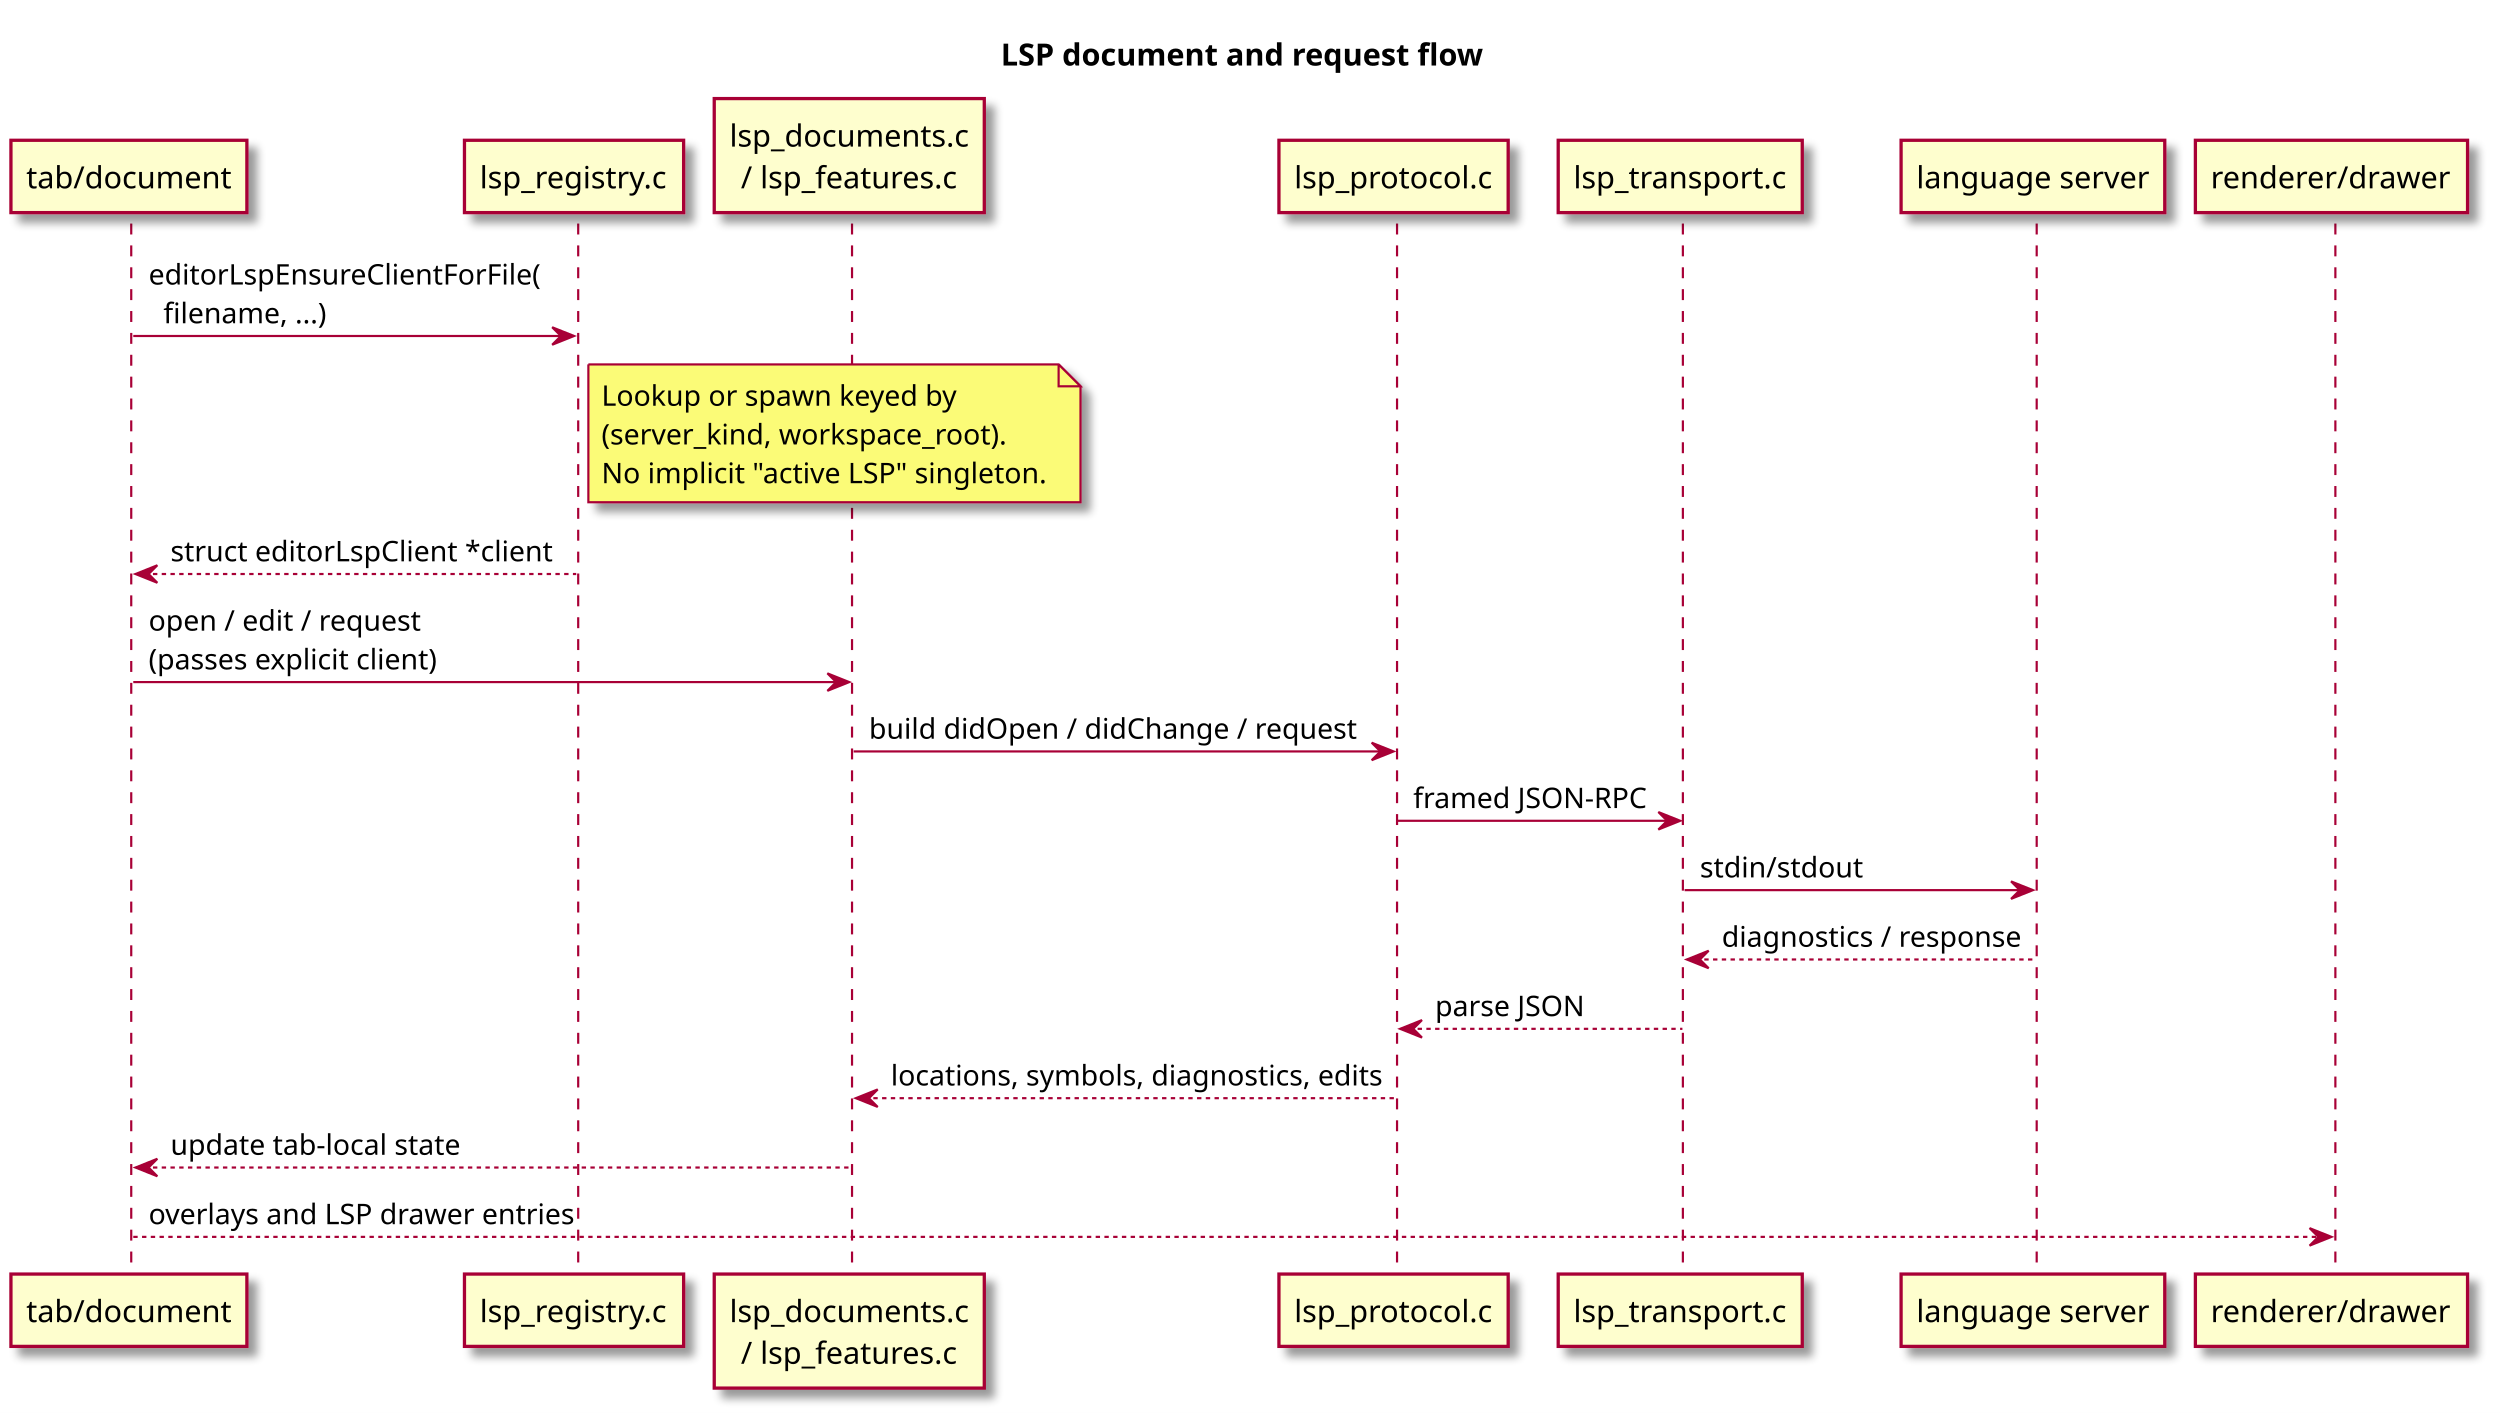
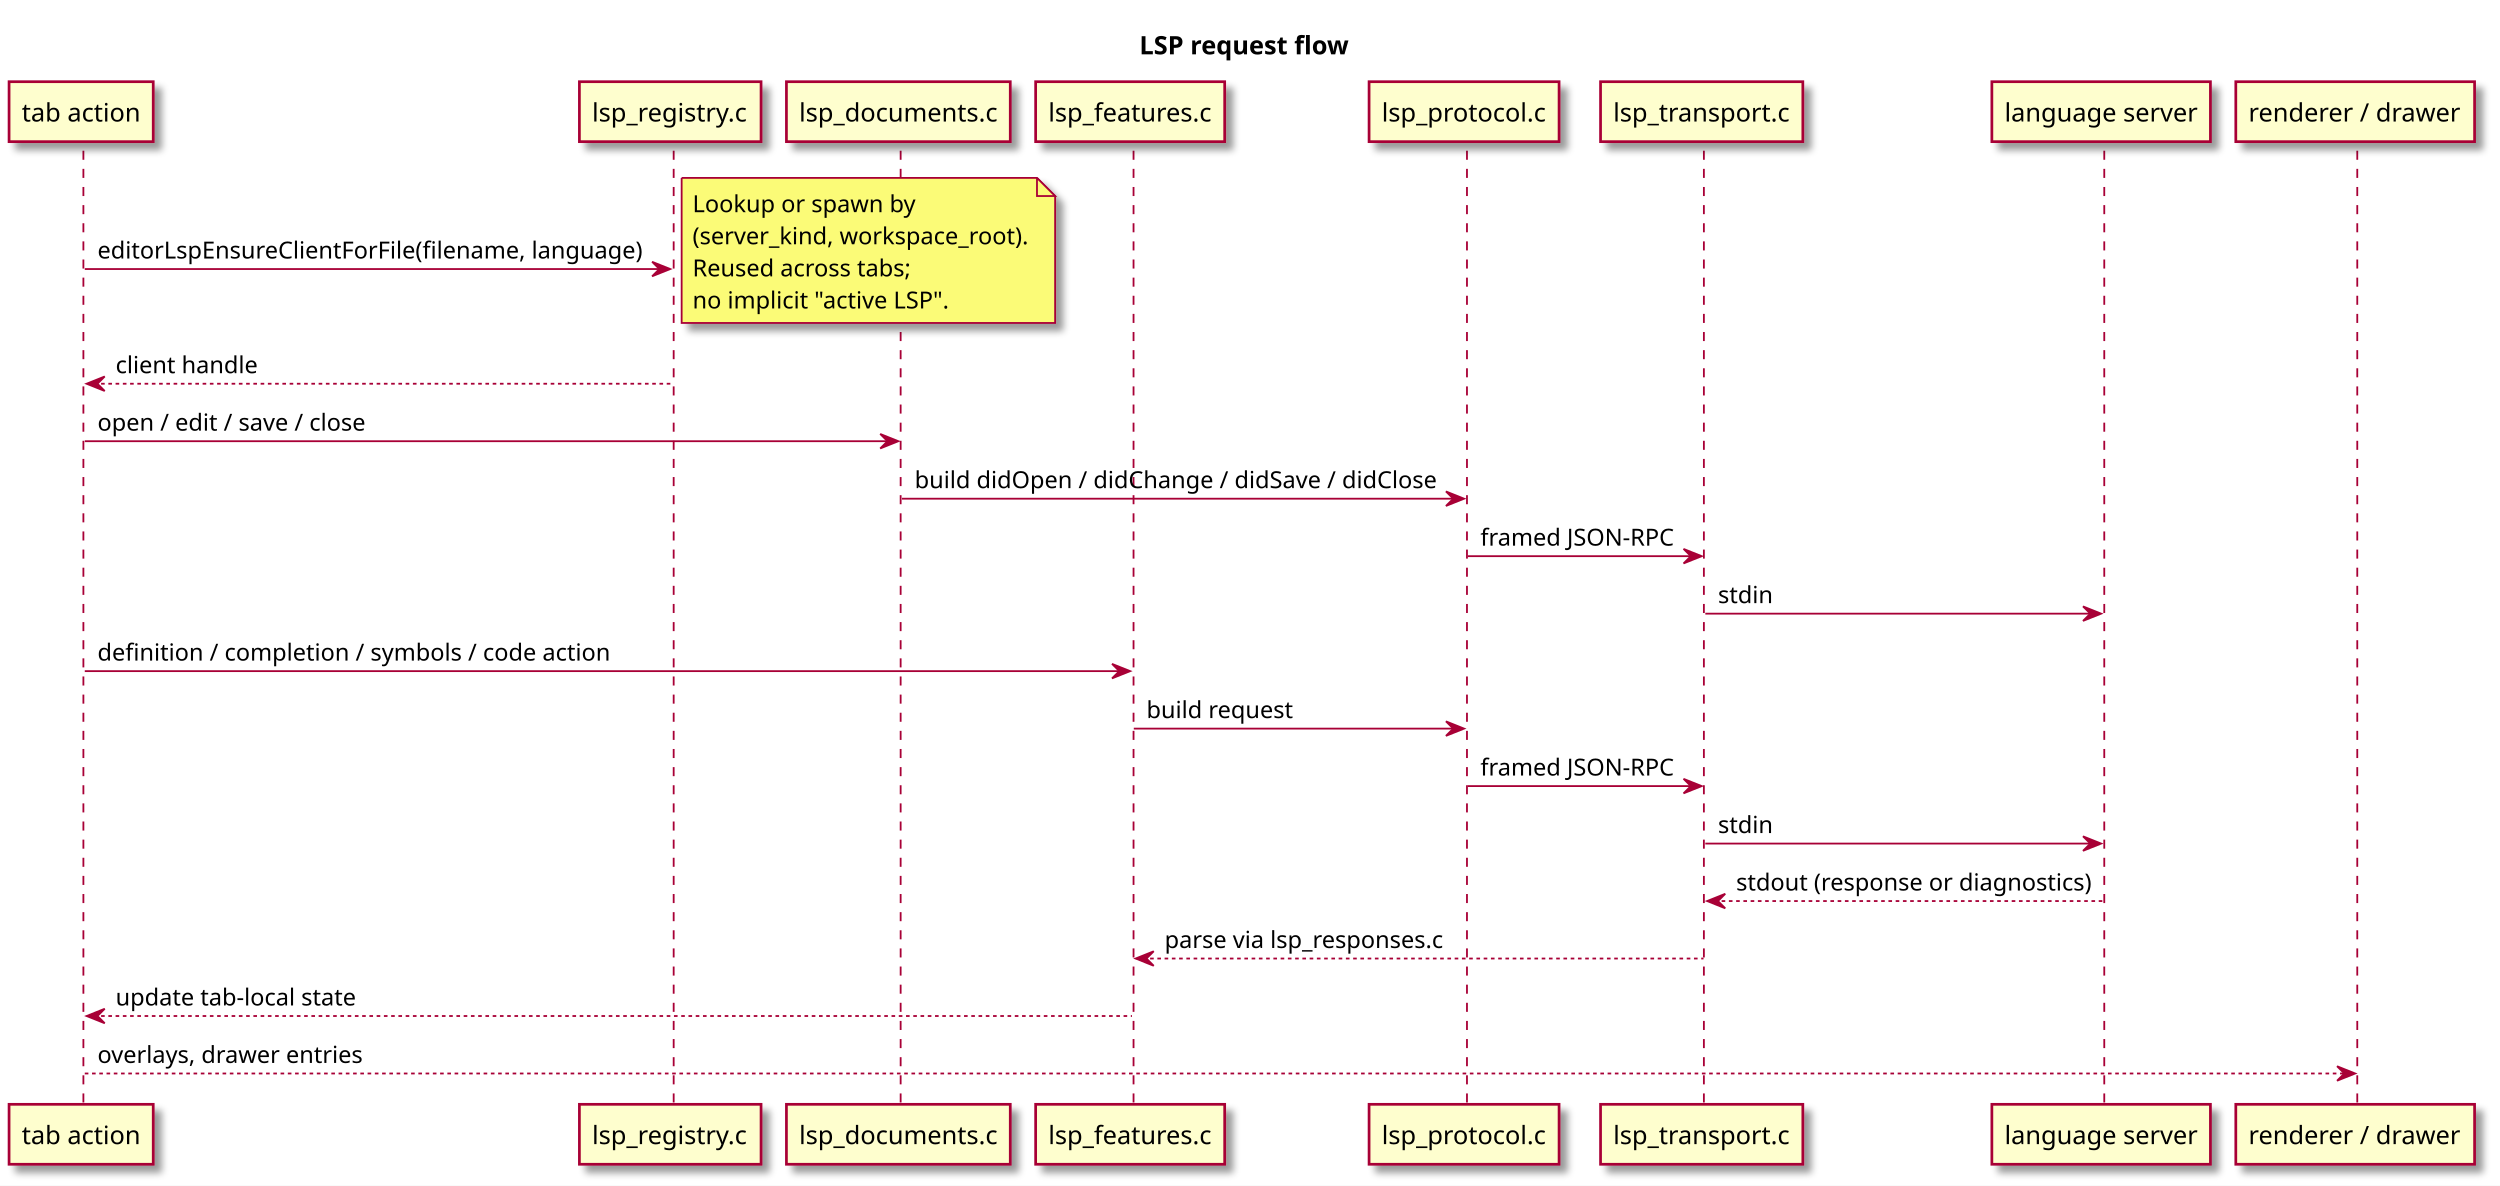
- <svg xmlns="http://www.w3.org/2000/svg" contentStyleType="text/css" data-diagram-type="SEQUENCE" height="646px" preserveAspectRatio="none" style="width:1143px;height:646px;background:#FFFFFF;" version="1.1" viewBox="0 0 1143 646" width="1143px" zoomAndPan="magnify">
+ <svg xmlns="http://www.w3.org/2000/svg" contentStyleType="text/css" data-diagram-type="SEQUENCE" height="654px" preserveAspectRatio="none" style="width:1379px;height:654px;background:#FFFFFF;" version="1.1" viewBox="0 0 1379 654" width="1379px" zoomAndPan="magnify">
  <defs>
-     <filter height="300%" id="fk9s8z0ju5ea8" width="300%" x="-1" y="-1">
+     <filter height="300%" id="f15ahp45g8bqye" width="300%" x="-1" y="-1">
      <feGaussianBlur result="blurOut" stdDeviation="2" />
      <feColorMatrix in="blurOut" result="blurOut2" type="matrix" values="0 0 0 0 0 0 0 0 0 0 0 0 0 0 0 0 0 0 .4 0" />
      <feOffset dx="4" dy="4" in="blurOut2" result="blurOut3" />
      <feBlend in="SourceGraphic" in2="blurOut3" mode="normal" />
    </filter>
  </defs>
  <rect width="100%" height="100%" fill="#FFFFFF" />
  <g>
    <g class="title" data-source-line="3">
-       <text fill="#000000" font-family="sans-serif" font-size="14" font-weight="700" lengthAdjust="spacing" textLength="221.045" x="457.559" y="29.966">LSP document and request flow</text>
+       <text fill="#000000" font-family="sans-serif" font-size="14" font-weight="700" lengthAdjust="spacing" textLength="116.032" x="628.473" y="29.966">LSP request flow</text>
    </g>
    <g class="participant-lifeline" data-entity-uid="part1" data-qualified-name="tab" data-source-line="5" id="part1-lifeline">
      <g>
-         <rect fill="#000000" fill-opacity="0" height="481.296" width="8" x="56.935" y="102.204" />
-         <line style="stroke:#A80036;stroke-width:1;stroke-dasharray:5,5;" x1="60" x2="60" y1="102.204" y2="583.5" />
+         <rect fill="#000000" fill-opacity="0" height="527.002" width="8" x="42.76" y="83.136" />
+         <line style="stroke:#A80036;stroke-width:1;stroke-dasharray:5,5;" x1="46" x2="46" y1="83.136" y2="610.138" />
      </g>
    </g>
    <g class="participant-lifeline" data-entity-uid="part2" data-qualified-name="registry" data-source-line="6" id="part2-lifeline">
      <g>
-         <rect fill="#000000" fill-opacity="0" height="481.296" width="8" x="260.452" y="102.204" />
-         <line style="stroke:#A80036;stroke-width:1;stroke-dasharray:5,5;" x1="264.353" x2="264.353" y1="102.204" y2="583.5" />
-       </g>
-     </g>
-     <g class="participant-lifeline" data-entity-uid="part3" data-qualified-name="lsp" data-source-line="7" id="part3-lifeline">
-       <g>
-         <rect fill="#000000" fill-opacity="0" height="481.296" width="8" x="386.284" y="102.204" />
-         <line style="stroke:#A80036;stroke-width:1;stroke-dasharray:5,5;" x1="389.551" x2="389.551" y1="102.204" y2="583.5" />
-       </g>
-     </g>
-     <g class="participant-lifeline" data-entity-uid="part4" data-qualified-name="protocol" data-source-line="8" id="part4-lifeline">
-       <g>
-         <rect fill="#000000" fill-opacity="0" height="481.296" width="8" x="635.132" y="102.204" />
-         <line style="stroke:#A80036;stroke-width:1;stroke-dasharray:5,5;" x1="638.73" x2="638.73" y1="102.204" y2="583.5" />
-       </g>
-     </g>
-     <g class="participant-lifeline" data-entity-uid="part5" data-qualified-name="transport" data-source-line="9" id="part5-lifeline">
-       <g>
-         <rect fill="#000000" fill-opacity="0" height="481.296" width="8" x="766.2" y="102.204" />
-         <line style="stroke:#A80036;stroke-width:1;stroke-dasharray:5,5;" x1="769.41" x2="769.41" y1="102.204" y2="583.5" />
-       </g>
-     </g>
-     <g class="participant-lifeline" data-entity-uid="part6" data-qualified-name="server" data-source-line="10" id="part6-lifeline">
-       <g>
-         <rect fill="#000000" fill-opacity="0" height="481.296" width="8" x="927.454" y="102.204" />
-         <line style="stroke:#A80036;stroke-width:1;stroke-dasharray:5,5;" x1="931.177" x2="931.177" y1="102.204" y2="583.5" />
-       </g>
-     </g>
-     <g class="participant-lifeline" data-entity-uid="part7" data-qualified-name="ui" data-source-line="11" id="part7-lifeline">
-       <g>
-         <rect fill="#000000" fill-opacity="0" height="481.296" width="8" x="1063.947" y="102.204" />
-         <line style="stroke:#A80036;stroke-width:1;stroke-dasharray:5,5;" x1="1067.731" x2="1067.731" y1="102.204" y2="583.5" />
+         <rect fill="#000000" fill-opacity="0" height="527.002" width="8" x="367.697" y="83.136" />
+         <line style="stroke:#A80036;stroke-width:1;stroke-dasharray:5,5;" x1="371.598" x2="371.598" y1="83.136" y2="610.138" />
+       </g>
+     </g>
+     <g class="participant-lifeline" data-entity-uid="part3" data-qualified-name="docs" data-source-line="7" id="part3-lifeline">
+       <g>
+         <rect fill="#000000" fill-opacity="0" height="527.002" width="8" x="493.529" y="83.136" />
+         <line style="stroke:#A80036;stroke-width:1;stroke-dasharray:5,5;" x1="496.796" x2="496.796" y1="83.136" y2="610.138" />
+       </g>
+     </g>
+     <g class="participant-lifeline" data-entity-uid="part4" data-qualified-name="features" data-source-line="8" id="part4-lifeline">
+       <g>
+         <rect fill="#000000" fill-opacity="0" height="527.002" width="8" x="621.397" y="83.136" />
+         <line style="stroke:#A80036;stroke-width:1;stroke-dasharray:5,5;" x1="625.262" x2="625.262" y1="83.136" y2="610.138" />
+       </g>
+     </g>
+     <g class="participant-lifeline" data-entity-uid="part5" data-qualified-name="protocol" data-source-line="9" id="part5-lifeline">
+       <g>
+         <rect fill="#000000" fill-opacity="0" height="527.002" width="8" x="805.583" y="83.136" />
+         <line style="stroke:#A80036;stroke-width:1;stroke-dasharray:5,5;" x1="809.181" x2="809.181" y1="83.136" y2="610.138" />
+       </g>
+     </g>
+     <g class="participant-lifeline" data-entity-uid="part6" data-qualified-name="transport" data-source-line="10" id="part6-lifeline">
+       <g>
+         <rect fill="#000000" fill-opacity="0" height="527.002" width="8" x="936.651" y="83.136" />
+         <line style="stroke:#A80036;stroke-width:1;stroke-dasharray:5,5;" x1="939.861" x2="939.861" y1="83.136" y2="610.138" />
+       </g>
+     </g>
+     <g class="participant-lifeline" data-entity-uid="part7" data-qualified-name="server" data-source-line="11" id="part7-lifeline">
+       <g>
+         <rect fill="#000000" fill-opacity="0" height="527.002" width="8" x="1156.99" y="83.136" />
+         <line style="stroke:#A80036;stroke-width:1;stroke-dasharray:5,5;" x1="1160.714" x2="1160.714" y1="83.136" y2="610.138" />
+       </g>
+     </g>
+     <g class="participant-lifeline" data-entity-uid="part8" data-qualified-name="ui" data-source-line="12" id="part8-lifeline">
+       <g>
+         <rect fill="#000000" fill-opacity="0" height="527.002" width="8" x="1297.123" y="83.136" />
+         <line style="stroke:#A80036;stroke-width:1;stroke-dasharray:5,5;" x1="1300.267" x2="1300.267" y1="83.136" y2="610.138" />
      </g>
    </g>
    <g class="participant participant-head" data-entity-uid="part1" data-qualified-name="tab" data-source-line="5" id="part1-head">
-       <rect fill="#FEFECE" filter="url(#fk9s8z0ju5ea8)" height="33.068" style="stroke:#A80036;stroke-width:1.5;" width="107.87" x="5" y="64.136" />
-       <text fill="#000000" font-family="sans-serif" font-size="14" lengthAdjust="spacing" textLength="93.87" x="12" y="86.102">tab/document</text>
+       <rect fill="#FEFECE" filter="url(#f15ahp45g8bqye)" height="33.068" style="stroke:#A80036;stroke-width:1.5;" width="79.52" x="5" y="45.068" />
+       <text fill="#000000" font-family="sans-serif" font-size="14" lengthAdjust="spacing" textLength="65.52" x="12" y="67.034">tab action</text>
    </g>
    <g class="participant participant-tail" data-entity-uid="part1" data-qualified-name="tab" data-source-line="5" id="part1-tail">
-       <rect fill="#FEFECE" filter="url(#fk9s8z0ju5ea8)" height="33.068" style="stroke:#A80036;stroke-width:1.5;" width="107.87" x="5" y="582.5" />
-       <text fill="#000000" font-family="sans-serif" font-size="14" lengthAdjust="spacing" textLength="93.87" x="12" y="604.466">tab/document</text>
+       <rect fill="#FEFECE" filter="url(#f15ahp45g8bqye)" height="33.068" style="stroke:#A80036;stroke-width:1.5;" width="79.52" x="5" y="609.138" />
+       <text fill="#000000" font-family="sans-serif" font-size="14" lengthAdjust="spacing" textLength="65.52" x="12" y="631.104">tab action</text>
    </g>
    <g class="participant participant-head" data-entity-uid="part2" data-qualified-name="registry" data-source-line="6" id="part2-head">
-       <rect fill="#FEFECE" filter="url(#fk9s8z0ju5ea8)" height="33.068" style="stroke:#A80036;stroke-width:1.5;" width="100.198" x="212.353" y="64.136" />
-       <text fill="#000000" font-family="sans-serif" font-size="14" lengthAdjust="spacing" textLength="86.198" x="219.353" y="86.102">lsp_registry.c</text>
+       <rect fill="#FEFECE" filter="url(#f15ahp45g8bqye)" height="33.068" style="stroke:#A80036;stroke-width:1.5;" width="100.198" x="319.598" y="45.068" />
+       <text fill="#000000" font-family="sans-serif" font-size="14" lengthAdjust="spacing" textLength="86.198" x="326.598" y="67.034">lsp_registry.c</text>
    </g>
    <g class="participant participant-tail" data-entity-uid="part2" data-qualified-name="registry" data-source-line="6" id="part2-tail">
-       <rect fill="#FEFECE" filter="url(#fk9s8z0ju5ea8)" height="33.068" style="stroke:#A80036;stroke-width:1.5;" width="100.198" x="212.353" y="582.5" />
-       <text fill="#000000" font-family="sans-serif" font-size="14" lengthAdjust="spacing" textLength="86.198" x="219.353" y="604.466">lsp_registry.c</text>
-     </g>
-     <g class="participant participant-head" data-entity-uid="part3" data-qualified-name="lsp" data-source-line="7" id="part3-head">
-       <rect fill="#FEFECE" filter="url(#fk9s8z0ju5ea8)" height="52.136" style="stroke:#A80036;stroke-width:1.5;" width="123.466" x="326.551" y="45.068" />
-       <text fill="#000000" font-family="sans-serif" font-size="14" lengthAdjust="spacing" textLength="109.466" x="333.551" y="67.034">lsp_documents.c</text>
-       <text fill="#000000" font-family="sans-serif" font-size="14" lengthAdjust="spacing" textLength="99.12" x="338.724" y="86.102">/ lsp_features.c</text>
-     </g>
-     <g class="participant participant-tail" data-entity-uid="part3" data-qualified-name="lsp" data-source-line="7" id="part3-tail">
-       <rect fill="#FEFECE" filter="url(#fk9s8z0ju5ea8)" height="52.136" style="stroke:#A80036;stroke-width:1.5;" width="123.466" x="326.551" y="582.5" />
-       <text fill="#000000" font-family="sans-serif" font-size="14" lengthAdjust="spacing" textLength="109.466" x="333.551" y="604.466">lsp_documents.c</text>
-       <text fill="#000000" font-family="sans-serif" font-size="14" lengthAdjust="spacing" textLength="99.12" x="338.724" y="623.534">/ lsp_features.c</text>
-     </g>
-     <g class="participant participant-head" data-entity-uid="part4" data-qualified-name="protocol" data-source-line="8" id="part4-head">
-       <rect fill="#FEFECE" filter="url(#fk9s8z0ju5ea8)" height="33.068" style="stroke:#A80036;stroke-width:1.5;" width="104.804" x="584.73" y="64.136" />
-       <text fill="#000000" font-family="sans-serif" font-size="14" lengthAdjust="spacing" textLength="90.804" x="591.73" y="86.102">lsp_protocol.c</text>
-     </g>
-     <g class="participant participant-tail" data-entity-uid="part4" data-qualified-name="protocol" data-source-line="8" id="part4-tail">
-       <rect fill="#FEFECE" filter="url(#fk9s8z0ju5ea8)" height="33.068" style="stroke:#A80036;stroke-width:1.5;" width="104.804" x="584.73" y="582.5" />
-       <text fill="#000000" font-family="sans-serif" font-size="14" lengthAdjust="spacing" textLength="90.804" x="591.73" y="604.466">lsp_protocol.c</text>
-     </g>
-     <g class="participant participant-head" data-entity-uid="part5" data-qualified-name="transport" data-source-line="9" id="part5-head">
-       <rect fill="#FEFECE" filter="url(#fk9s8z0ju5ea8)" height="33.068" style="stroke:#A80036;stroke-width:1.5;" width="111.58" x="712.41" y="64.136" />
-       <text fill="#000000" font-family="sans-serif" font-size="14" lengthAdjust="spacing" textLength="97.58" x="719.41" y="86.102">lsp_transport.c</text>
-     </g>
-     <g class="participant participant-tail" data-entity-uid="part5" data-qualified-name="transport" data-source-line="9" id="part5-tail">
-       <rect fill="#FEFECE" filter="url(#fk9s8z0ju5ea8)" height="33.068" style="stroke:#A80036;stroke-width:1.5;" width="111.58" x="712.41" y="582.5" />
-       <text fill="#000000" font-family="sans-serif" font-size="14" lengthAdjust="spacing" textLength="97.58" x="719.41" y="604.466">lsp_transport.c</text>
-     </g>
-     <g class="participant participant-head" data-entity-uid="part6" data-qualified-name="server" data-source-line="10" id="part6-head">
-       <rect fill="#FEFECE" filter="url(#fk9s8z0ju5ea8)" height="33.068" style="stroke:#A80036;stroke-width:1.5;" width="120.554" x="869.177" y="64.136" />
-       <text fill="#000000" font-family="sans-serif" font-size="14" lengthAdjust="spacing" textLength="106.554" x="876.177" y="86.102">language server</text>
-     </g>
-     <g class="participant participant-tail" data-entity-uid="part6" data-qualified-name="server" data-source-line="10" id="part6-tail">
-       <rect fill="#FEFECE" filter="url(#fk9s8z0ju5ea8)" height="33.068" style="stroke:#A80036;stroke-width:1.5;" width="120.554" x="869.177" y="582.5" />
-       <text fill="#000000" font-family="sans-serif" font-size="14" lengthAdjust="spacing" textLength="106.554" x="876.177" y="604.466">language server</text>
-     </g>
-     <g class="participant participant-head" data-entity-uid="part7" data-qualified-name="ui" data-source-line="11" id="part7-head">
-       <rect fill="#FEFECE" filter="url(#fk9s8z0ju5ea8)" height="33.068" style="stroke:#A80036;stroke-width:1.5;" width="124.432" x="1003.731" y="64.136" />
-       <text fill="#000000" font-family="sans-serif" font-size="14" lengthAdjust="spacing" textLength="110.432" x="1010.731" y="86.102">renderer/drawer</text>
-     </g>
-     <g class="participant participant-tail" data-entity-uid="part7" data-qualified-name="ui" data-source-line="11" id="part7-tail">
-       <rect fill="#FEFECE" filter="url(#fk9s8z0ju5ea8)" height="33.068" style="stroke:#A80036;stroke-width:1.5;" width="124.432" x="1003.731" y="582.5" />
-       <text fill="#000000" font-family="sans-serif" font-size="14" lengthAdjust="spacing" textLength="110.432" x="1010.731" y="604.466">renderer/drawer</text>
-     </g>
-     <g class="message" data-entity-1="part1" data-entity-2="part2" data-source-line="13" id="msg1">
-       <polygon fill="#A80036" points="252.452,149.616,262.452,153.616,252.452,157.616,256.452,153.616" style="stroke:#A80036;stroke-width:1;" />
-       <line style="stroke:#A80036;stroke-width:1;" x1="60.935" x2="258.452" y1="153.616" y2="153.616" />
-       <text fill="#000000" font-family="sans-serif" font-size="13" lengthAdjust="spacing" textLength="179.517" x="67.935" y="130.101">editorLspEnsureClientForFile(</text>
-       <text fill="#000000" font-family="sans-serif" font-size="13" lengthAdjust="spacing" textLength="74.542" x="74.695" y="147.807">filename, ...)</text>
-     </g>
-     <path d="M269,166.616 L269,229.616 L494,229.616 L494,176.616 L484,166.616 L269,166.616" fill="#FBFB77" filter="url(#fk9s8z0ju5ea8)" style="stroke:#A80036;stroke-width:1;" />
-     <path d="M484,166.616 L484,176.616 L494,176.616 L484,166.616" fill="#FBFB77" style="stroke:#A80036;stroke-width:1;" />
-     <text fill="#000000" font-family="sans-serif" font-size="13" lengthAdjust="spacing" textLength="162.89" x="275" y="185.513">Lookup or spawn keyed by</text>
-     <text fill="#000000" font-family="sans-serif" font-size="13" lengthAdjust="spacing" textLength="185.523" x="275" y="203.219">(server_kind, workspace_root).</text>
-     <text fill="#000000" font-family="sans-serif" font-size="13" lengthAdjust="spacing" textLength="204.074" x="275" y="220.925">No implicit "active LSP" singleton.</text>
-     <g class="message" data-entity-1="part2" data-entity-2="part1" data-source-line="19" id="msg2">
-       <polygon fill="#A80036" points="71.935,258.44,61.935,262.44,71.935,266.44,67.935,262.44" style="stroke:#A80036;stroke-width:1;" />
-       <line style="stroke:#A80036;stroke-width:1;stroke-dasharray:2,2;" x1="65.935" x2="263.452" y1="262.44" y2="262.44" />
-       <text fill="#000000" font-family="sans-serif" font-size="13" lengthAdjust="spacing" textLength="174.811" x="77.935" y="256.631">struct editorLspClient *client</text>
-     </g>
-     <g class="message" data-entity-1="part1" data-entity-2="part3" data-source-line="21" id="msg3">
-       <polygon fill="#A80036" points="378.284,307.852,388.284,311.852,378.284,315.852,382.284,311.852" style="stroke:#A80036;stroke-width:1;" />
-       <line style="stroke:#A80036;stroke-width:1;" x1="60.935" x2="384.284" y1="311.852" y2="311.852" />
-       <text fill="#000000" font-family="sans-serif" font-size="13" lengthAdjust="spacing" textLength="124.774" x="67.935" y="288.337">open / edit / request</text>
-       <text fill="#000000" font-family="sans-serif" font-size="13" lengthAdjust="spacing" textLength="132.067" x="67.935" y="306.043">(passes explicit client)</text>
-     </g>
-     <g class="message" data-entity-1="part3" data-entity-2="part4" data-source-line="22" id="msg4">
-       <polygon fill="#A80036" points="627.132,339.558,637.132,343.558,627.132,347.558,631.132,343.558" style="stroke:#A80036;stroke-width:1;" />
-       <line style="stroke:#A80036;stroke-width:1;" x1="390.284" x2="633.132" y1="343.558" y2="343.558" />
-       <text fill="#000000" font-family="sans-serif" font-size="13" lengthAdjust="spacing" textLength="223.392" x="397.284" y="337.749">build didOpen / didChange / request</text>
-     </g>
-     <g class="message" data-entity-1="part4" data-entity-2="part5" data-source-line="23" id="msg5">
-       <polygon fill="#A80036" points="758.2,371.264,768.2,375.264,758.2,379.264,762.2,375.264" style="stroke:#A80036;stroke-width:1;" />
-       <line style="stroke:#A80036;stroke-width:1;" x1="639.132" x2="764.2" y1="375.264" y2="375.264" />
-       <text fill="#000000" font-family="sans-serif" font-size="13" lengthAdjust="spacing" textLength="107.068" x="646.132" y="369.455">framed JSON-RPC</text>
-     </g>
-     <g class="message" data-entity-1="part5" data-entity-2="part6" data-source-line="24" id="msg6">
-       <polygon fill="#A80036" points="919.454,402.97,929.454,406.97,919.454,410.97,923.454,406.97" style="stroke:#A80036;stroke-width:1;" />
-       <line style="stroke:#A80036;stroke-width:1;" x1="770.2" x2="925.454" y1="406.97" y2="406.97" />
-       <text fill="#000000" font-family="sans-serif" font-size="13" lengthAdjust="spacing" textLength="74.646" x="777.2" y="401.161">stdin/stdout</text>
-     </g>
-     <g class="message" data-entity-1="part6" data-entity-2="part5" data-source-line="25" id="msg7">
-       <polygon fill="#A80036" points="781.2,434.676,771.2,438.676,781.2,442.676,777.2,438.676" style="stroke:#A80036;stroke-width:1;" />
-       <line style="stroke:#A80036;stroke-width:1;stroke-dasharray:2,2;" x1="775.2" x2="930.454" y1="438.676" y2="438.676" />
-       <text fill="#000000" font-family="sans-serif" font-size="13" lengthAdjust="spacing" textLength="137.254" x="787.2" y="432.867">diagnostics / response</text>
-     </g>
-     <g class="message" data-entity-1="part5" data-entity-2="part4" data-source-line="26" id="msg8">
-       <polygon fill="#A80036" points="650.132,466.382,640.132,470.382,650.132,474.382,646.132,470.382" style="stroke:#A80036;stroke-width:1;" />
-       <line style="stroke:#A80036;stroke-width:1;stroke-dasharray:2,2;" x1="644.132" x2="769.2" y1="470.382" y2="470.382" />
-       <text fill="#000000" font-family="sans-serif" font-size="13" lengthAdjust="spacing" textLength="68.315" x="656.132" y="464.573">parse JSON</text>
-     </g>
-     <g class="message" data-entity-1="part4" data-entity-2="part3" data-source-line="27" id="msg9">
-       <polygon fill="#A80036" points="401.284,498.088,391.284,502.088,401.284,506.088,397.284,502.088" style="stroke:#A80036;stroke-width:1;" />
-       <line style="stroke:#A80036;stroke-width:1;stroke-dasharray:2,2;" x1="395.284" x2="638.132" y1="502.088" y2="502.088" />
-       <text fill="#000000" font-family="sans-serif" font-size="13" lengthAdjust="spacing" textLength="224.848" x="407.284" y="496.279">locations, symbols, diagnostics, edits</text>
-     </g>
-     <g class="message" data-entity-1="part3" data-entity-2="part1" data-source-line="28" id="msg10">
-       <polygon fill="#A80036" points="71.935,529.794,61.935,533.794,71.935,537.794,67.935,533.794" style="stroke:#A80036;stroke-width:1;" />
-       <line style="stroke:#A80036;stroke-width:1;stroke-dasharray:2,2;" x1="65.935" x2="389.284" y1="533.794" y2="533.794" />
-       <text fill="#000000" font-family="sans-serif" font-size="13" lengthAdjust="spacing" textLength="132.613" x="77.935" y="527.985">update tab-local state</text>
-     </g>
-     <g class="message" data-entity-1="part1" data-entity-2="part7" data-source-line="29" id="msg11">
-       <polygon fill="#A80036" points="1055.947,561.5,1065.947,565.5,1055.947,569.5,1059.947,565.5" style="stroke:#A80036;stroke-width:1;" />
-       <line style="stroke:#A80036;stroke-width:1;stroke-dasharray:2,2;" x1="60.935" x2="1061.947" y1="565.5" y2="565.5" />
-       <text fill="#000000" font-family="sans-serif" font-size="13" lengthAdjust="spacing" textLength="195.247" x="67.935" y="559.691">overlays and LSP drawer entries</text>
+       <rect fill="#FEFECE" filter="url(#f15ahp45g8bqye)" height="33.068" style="stroke:#A80036;stroke-width:1.5;" width="100.198" x="319.598" y="609.138" />
+       <text fill="#000000" font-family="sans-serif" font-size="14" lengthAdjust="spacing" textLength="86.198" x="326.598" y="631.104">lsp_registry.c</text>
+     </g>
+     <g class="participant participant-head" data-entity-uid="part3" data-qualified-name="docs" data-source-line="7" id="part3-head">
+       <rect fill="#FEFECE" filter="url(#f15ahp45g8bqye)" height="33.068" style="stroke:#A80036;stroke-width:1.5;" width="123.466" x="433.796" y="45.068" />
+       <text fill="#000000" font-family="sans-serif" font-size="14" lengthAdjust="spacing" textLength="109.466" x="440.796" y="67.034">lsp_documents.c</text>
+     </g>
+     <g class="participant participant-tail" data-entity-uid="part3" data-qualified-name="docs" data-source-line="7" id="part3-tail">
+       <rect fill="#FEFECE" filter="url(#f15ahp45g8bqye)" height="33.068" style="stroke:#A80036;stroke-width:1.5;" width="123.466" x="433.796" y="609.138" />
+       <text fill="#000000" font-family="sans-serif" font-size="14" lengthAdjust="spacing" textLength="109.466" x="440.796" y="631.104">lsp_documents.c</text>
+     </g>
+     <g class="participant participant-head" data-entity-uid="part4" data-qualified-name="features" data-source-line="8" id="part4-head">
+       <rect fill="#FEFECE" filter="url(#f15ahp45g8bqye)" height="33.068" style="stroke:#A80036;stroke-width:1.5;" width="104.272" x="571.262" y="45.068" />
+       <text fill="#000000" font-family="sans-serif" font-size="14" lengthAdjust="spacing" textLength="90.272" x="578.262" y="67.034">lsp_features.c</text>
+     </g>
+     <g class="participant participant-tail" data-entity-uid="part4" data-qualified-name="features" data-source-line="8" id="part4-tail">
+       <rect fill="#FEFECE" filter="url(#f15ahp45g8bqye)" height="33.068" style="stroke:#A80036;stroke-width:1.5;" width="104.272" x="571.262" y="609.138" />
+       <text fill="#000000" font-family="sans-serif" font-size="14" lengthAdjust="spacing" textLength="90.272" x="578.262" y="631.104">lsp_features.c</text>
+     </g>
+     <g class="participant participant-head" data-entity-uid="part5" data-qualified-name="protocol" data-source-line="9" id="part5-head">
+       <rect fill="#FEFECE" filter="url(#f15ahp45g8bqye)" height="33.068" style="stroke:#A80036;stroke-width:1.5;" width="104.804" x="755.181" y="45.068" />
+       <text fill="#000000" font-family="sans-serif" font-size="14" lengthAdjust="spacing" textLength="90.804" x="762.181" y="67.034">lsp_protocol.c</text>
+     </g>
+     <g class="participant participant-tail" data-entity-uid="part5" data-qualified-name="protocol" data-source-line="9" id="part5-tail">
+       <rect fill="#FEFECE" filter="url(#f15ahp45g8bqye)" height="33.068" style="stroke:#A80036;stroke-width:1.5;" width="104.804" x="755.181" y="609.138" />
+       <text fill="#000000" font-family="sans-serif" font-size="14" lengthAdjust="spacing" textLength="90.804" x="762.181" y="631.104">lsp_protocol.c</text>
+     </g>
+     <g class="participant participant-head" data-entity-uid="part6" data-qualified-name="transport" data-source-line="10" id="part6-head">
+       <rect fill="#FEFECE" filter="url(#f15ahp45g8bqye)" height="33.068" style="stroke:#A80036;stroke-width:1.5;" width="111.58" x="882.861" y="45.068" />
+       <text fill="#000000" font-family="sans-serif" font-size="14" lengthAdjust="spacing" textLength="97.58" x="889.861" y="67.034">lsp_transport.c</text>
+     </g>
+     <g class="participant participant-tail" data-entity-uid="part6" data-qualified-name="transport" data-source-line="10" id="part6-tail">
+       <rect fill="#FEFECE" filter="url(#f15ahp45g8bqye)" height="33.068" style="stroke:#A80036;stroke-width:1.5;" width="111.58" x="882.861" y="609.138" />
+       <text fill="#000000" font-family="sans-serif" font-size="14" lengthAdjust="spacing" textLength="97.58" x="889.861" y="631.104">lsp_transport.c</text>
+     </g>
+     <g class="participant participant-head" data-entity-uid="part7" data-qualified-name="server" data-source-line="11" id="part7-head">
+       <rect fill="#FEFECE" filter="url(#f15ahp45g8bqye)" height="33.068" style="stroke:#A80036;stroke-width:1.5;" width="120.554" x="1098.714" y="45.068" />
+       <text fill="#000000" font-family="sans-serif" font-size="14" lengthAdjust="spacing" textLength="106.554" x="1105.714" y="67.034">language server</text>
+     </g>
+     <g class="participant participant-tail" data-entity-uid="part7" data-qualified-name="server" data-source-line="11" id="part7-tail">
+       <rect fill="#FEFECE" filter="url(#f15ahp45g8bqye)" height="33.068" style="stroke:#A80036;stroke-width:1.5;" width="120.554" x="1098.714" y="609.138" />
+       <text fill="#000000" font-family="sans-serif" font-size="14" lengthAdjust="spacing" textLength="106.554" x="1105.714" y="631.104">language server</text>
+     </g>
+     <g class="participant participant-head" data-entity-uid="part8" data-qualified-name="ui" data-source-line="12" id="part8-head">
+       <rect fill="#FEFECE" filter="url(#f15ahp45g8bqye)" height="33.068" style="stroke:#A80036;stroke-width:1.5;" width="131.712" x="1233.267" y="45.068" />
+       <text fill="#000000" font-family="sans-serif" font-size="14" lengthAdjust="spacing" textLength="117.712" x="1240.267" y="67.034">renderer / drawer</text>
+     </g>
+     <g class="participant participant-tail" data-entity-uid="part8" data-qualified-name="ui" data-source-line="12" id="part8-tail">
+       <rect fill="#FEFECE" filter="url(#f15ahp45g8bqye)" height="33.068" style="stroke:#A80036;stroke-width:1.5;" width="131.712" x="1233.267" y="609.138" />
+       <text fill="#000000" font-family="sans-serif" font-size="14" lengthAdjust="spacing" textLength="117.712" x="1240.267" y="631.104">renderer / drawer</text>
+     </g>
+     <g class="message" data-entity-1="part1" data-entity-2="part2" data-source-line="14" id="msg1">
+       <polygon fill="#A80036" points="359.697,144.401,369.697,148.401,359.697,152.401,363.697,148.401" style="stroke:#A80036;stroke-width:1;" />
+       <line style="stroke:#A80036;stroke-width:1;" x1="46.76" x2="365.697" y1="148.401" y2="148.401" />
+       <text fill="#000000" font-family="sans-serif" font-size="13" lengthAdjust="spacing" textLength="300.937" x="53.76" y="142.592">editorLspEnsureClientForFile(filename, language)</text>
+     </g>
+     <path d="M376,98.136 L376,178.136 L582,178.136 L582,108.136 L572,98.136 L376,98.136" fill="#FBFB77" filter="url(#f15ahp45g8bqye)" style="stroke:#A80036;stroke-width:1;" />
+     <path d="M572,98.136 L572,108.136 L582,108.136 L572,98.136" fill="#FBFB77" style="stroke:#A80036;stroke-width:1;" />
+     <text fill="#000000" font-family="sans-serif" font-size="13" lengthAdjust="spacing" textLength="123.279" x="382" y="117.033">Lookup or spawn by</text>
+     <text fill="#000000" font-family="sans-serif" font-size="13" lengthAdjust="spacing" textLength="185.523" x="382" y="134.739">(server_kind, workspace_root).</text>
+     <text fill="#000000" font-family="sans-serif" font-size="13" lengthAdjust="spacing" textLength="120.679" x="382" y="152.445">Reused across tabs;</text>
+     <text fill="#000000" font-family="sans-serif" font-size="13" lengthAdjust="spacing" textLength="141.96" x="382" y="170.151">no implicit "active LSP".</text>
+     <g class="message" data-entity-1="part2" data-entity-2="part1" data-source-line="21" id="msg3">
+       <polygon fill="#A80036" points="57.76,207.666,47.76,211.666,57.76,215.666,53.76,211.666" style="stroke:#A80036;stroke-width:1;" />
+       <line style="stroke:#A80036;stroke-width:1;stroke-dasharray:2,2;" x1="51.76" x2="370.697" y1="211.666" y2="211.666" />
+       <text fill="#000000" font-family="sans-serif" font-size="13" lengthAdjust="spacing" textLength="78.429" x="63.76" y="205.857">client handle</text>
+     </g>
+     <g class="message" data-entity-1="part1" data-entity-2="part3" data-source-line="23" id="msg4">
+       <polygon fill="#A80036" points="485.529,239.372,495.529,243.372,485.529,247.372,489.529,243.372" style="stroke:#A80036;stroke-width:1;" />
+       <line style="stroke:#A80036;stroke-width:1;" x1="46.76" x2="491.529" y1="243.372" y2="243.372" />
+       <text fill="#000000" font-family="sans-serif" font-size="13" lengthAdjust="spacing" textLength="147.862" x="53.76" y="237.563">open / edit / save / close</text>
+     </g>
+     <g class="message" data-entity-1="part3" data-entity-2="part5" data-source-line="24" id="msg5">
+       <polygon fill="#A80036" points="797.583,271.078,807.583,275.078,797.583,279.078,801.583,275.078" style="stroke:#A80036;stroke-width:1;" />
+       <line style="stroke:#A80036;stroke-width:1;" x1="497.529" x2="803.583" y1="275.078" y2="275.078" />
+       <text fill="#000000" font-family="sans-serif" font-size="13" lengthAdjust="spacing" textLength="288.054" x="504.529" y="269.269">build didOpen / didChange / didSave / didClose</text>
+     </g>
+     <g class="message" data-entity-1="part5" data-entity-2="part6" data-source-line="25" id="msg6">
+       <polygon fill="#A80036" points="928.651,302.784,938.651,306.784,928.651,310.784,932.651,306.784" style="stroke:#A80036;stroke-width:1;" />
+       <line style="stroke:#A80036;stroke-width:1;" x1="809.583" x2="934.651" y1="306.784" y2="306.784" />
+       <text fill="#000000" font-family="sans-serif" font-size="13" lengthAdjust="spacing" textLength="107.068" x="816.583" y="300.975">framed JSON-RPC</text>
+     </g>
+     <g class="message" data-entity-1="part6" data-entity-2="part7" data-source-line="26" id="msg7">
+       <polygon fill="#A80036" points="1148.99,334.49,1158.99,338.49,1148.99,342.49,1152.99,338.49" style="stroke:#A80036;stroke-width:1;" />
+       <line style="stroke:#A80036;stroke-width:1;" x1="940.651" x2="1154.99" y1="338.49" y2="338.49" />
+       <text fill="#000000" font-family="sans-serif" font-size="13" lengthAdjust="spacing" textLength="30.303" x="947.651" y="332.681">stdin</text>
+     </g>
+     <g class="message" data-entity-1="part1" data-entity-2="part4" data-source-line="28" id="msg8">
+       <polygon fill="#A80036" points="613.397,366.196,623.397,370.196,613.397,374.196,617.397,370.196" style="stroke:#A80036;stroke-width:1;" />
+       <line style="stroke:#A80036;stroke-width:1;" x1="46.76" x2="619.397" y1="370.196" y2="370.196" />
+       <text fill="#000000" font-family="sans-serif" font-size="13" lengthAdjust="spacing" textLength="282.906" x="53.76" y="364.387">definition / completion / symbols / code action</text>
+     </g>
+     <g class="message" data-entity-1="part4" data-entity-2="part5" data-source-line="29" id="msg9">
+       <polygon fill="#A80036" points="797.583,397.902,807.583,401.902,797.583,405.902,801.583,401.902" style="stroke:#A80036;stroke-width:1;" />
+       <line style="stroke:#A80036;stroke-width:1;" x1="625.397" x2="803.583" y1="401.902" y2="401.902" />
+       <text fill="#000000" font-family="sans-serif" font-size="13" lengthAdjust="spacing" textLength="81.094" x="632.397" y="396.093">build request</text>
+     </g>
+     <g class="message" data-entity-1="part5" data-entity-2="part6" data-source-line="30" id="msg10">
+       <polygon fill="#A80036" points="928.651,429.608,938.651,433.608,928.651,437.608,932.651,433.608" style="stroke:#A80036;stroke-width:1;" />
+       <line style="stroke:#A80036;stroke-width:1;" x1="809.583" x2="934.651" y1="433.608" y2="433.608" />
+       <text fill="#000000" font-family="sans-serif" font-size="13" lengthAdjust="spacing" textLength="107.068" x="816.583" y="427.799">framed JSON-RPC</text>
+     </g>
+     <g class="message" data-entity-1="part6" data-entity-2="part7" data-source-line="31" id="msg11">
+       <polygon fill="#A80036" points="1148.99,461.314,1158.99,465.314,1148.99,469.314,1152.99,465.314" style="stroke:#A80036;stroke-width:1;" />
+       <line style="stroke:#A80036;stroke-width:1;" x1="940.651" x2="1154.99" y1="465.314" y2="465.314" />
+       <text fill="#000000" font-family="sans-serif" font-size="13" lengthAdjust="spacing" textLength="30.303" x="947.651" y="459.505">stdin</text>
+     </g>
+     <g class="message" data-entity-1="part7" data-entity-2="part6" data-source-line="33" id="msg12">
+       <polygon fill="#A80036" points="951.651,493.02,941.651,497.02,951.651,501.02,947.651,497.02" style="stroke:#A80036;stroke-width:1;" />
+       <line style="stroke:#A80036;stroke-width:1;stroke-dasharray:2,2;" x1="945.651" x2="1159.99" y1="497.02" y2="497.02" />
+       <text fill="#000000" font-family="sans-serif" font-size="13" lengthAdjust="spacing" textLength="196.339" x="957.651" y="491.211">stdout (response or diagnostics)</text>
+     </g>
+     <g class="message" data-entity-1="part6" data-entity-2="part4" data-source-line="34" id="msg13">
+       <polygon fill="#A80036" points="636.397,524.726,626.397,528.726,636.397,532.726,632.397,528.726" style="stroke:#A80036;stroke-width:1;" />
+       <line style="stroke:#A80036;stroke-width:1;stroke-dasharray:2,2;" x1="630.397" x2="939.651" y1="528.726" y2="528.726" />
+       <text fill="#000000" font-family="sans-serif" font-size="13" lengthAdjust="spacing" textLength="153.907" x="642.397" y="522.917">parse via lsp_responses.c</text>
+     </g>
+     <g class="message" data-entity-1="part4" data-entity-2="part1" data-source-line="35" id="msg14">
+       <polygon fill="#A80036" points="57.76,556.432,47.76,560.432,57.76,564.432,53.76,560.432" style="stroke:#A80036;stroke-width:1;" />
+       <line style="stroke:#A80036;stroke-width:1;stroke-dasharray:2,2;" x1="51.76" x2="624.397" y1="560.432" y2="560.432" />
+       <text fill="#000000" font-family="sans-serif" font-size="13" lengthAdjust="spacing" textLength="132.613" x="63.76" y="554.623">update tab-local state</text>
+     </g>
+     <g class="message" data-entity-1="part1" data-entity-2="part8" data-source-line="36" id="msg15">
+       <polygon fill="#A80036" points="1289.123,588.138,1299.123,592.138,1289.123,596.138,1293.123,592.138" style="stroke:#A80036;stroke-width:1;" />
+       <line style="stroke:#A80036;stroke-width:1;stroke-dasharray:2,2;" x1="46.76" x2="1295.123" y1="592.138" y2="592.138" />
+       <text fill="#000000" font-family="sans-serif" font-size="13" lengthAdjust="spacing" textLength="146.835" x="53.76" y="586.329">overlays, drawer entries</text>
    </g>
  </g>
</svg>
